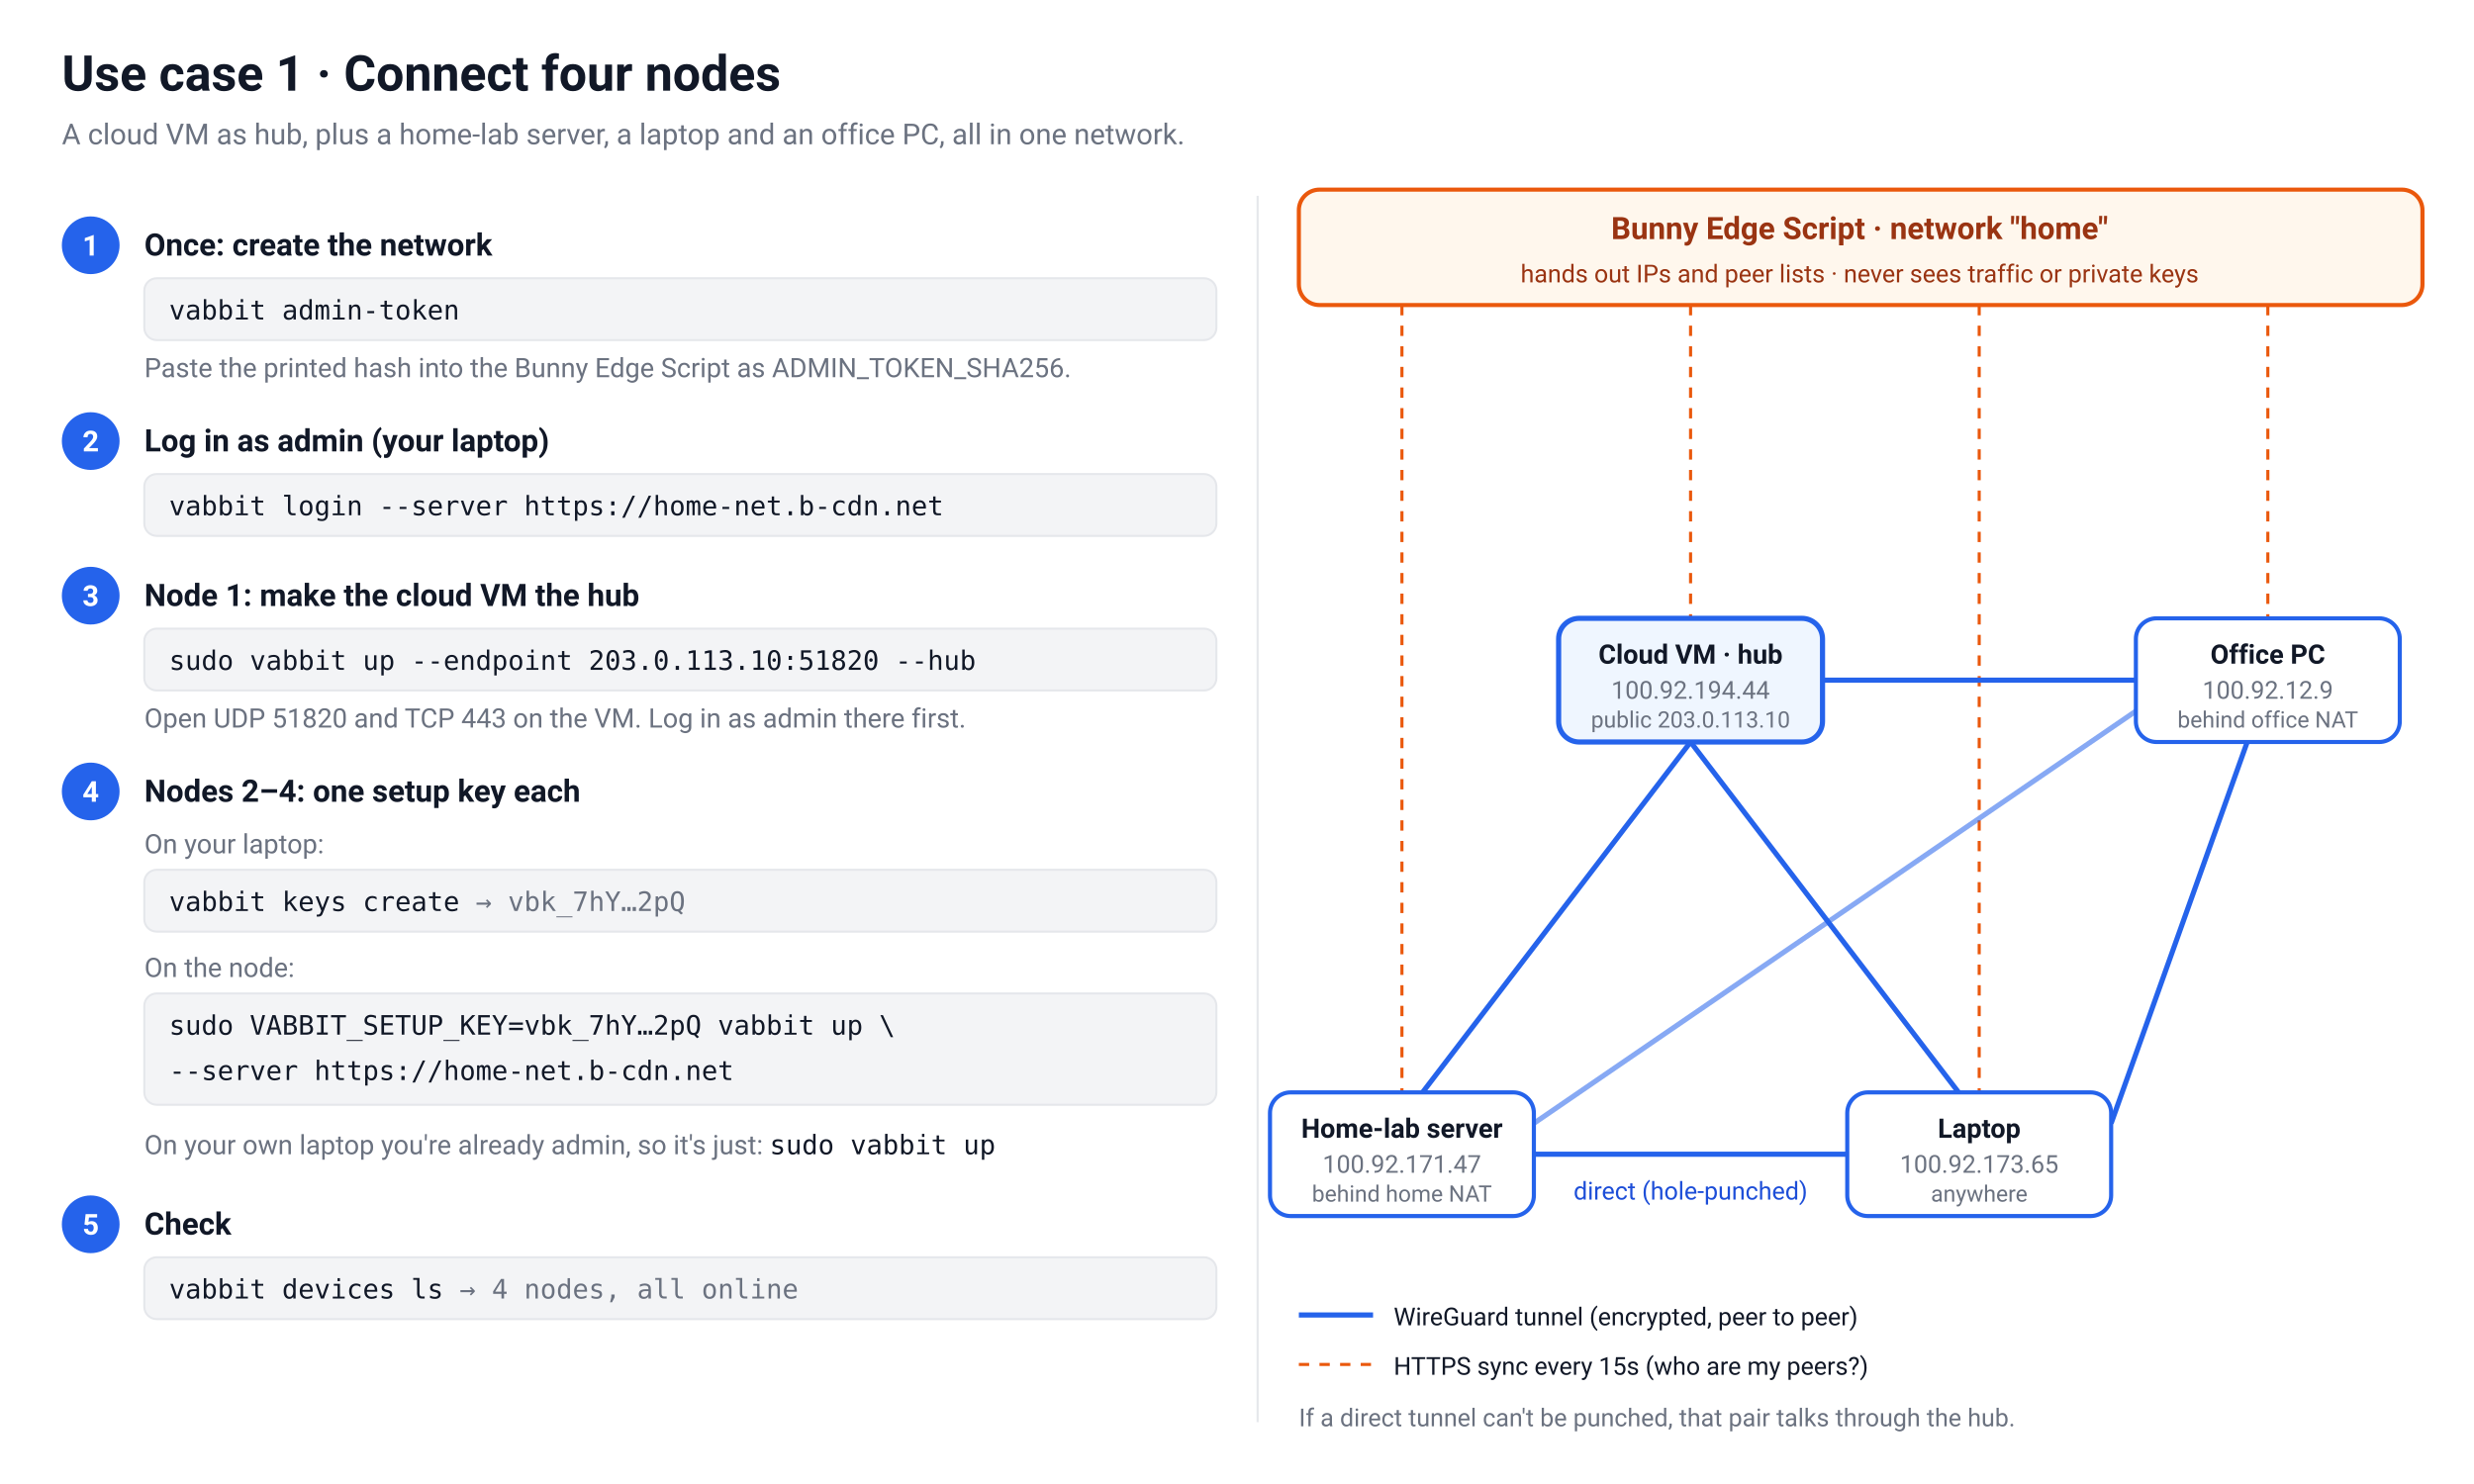
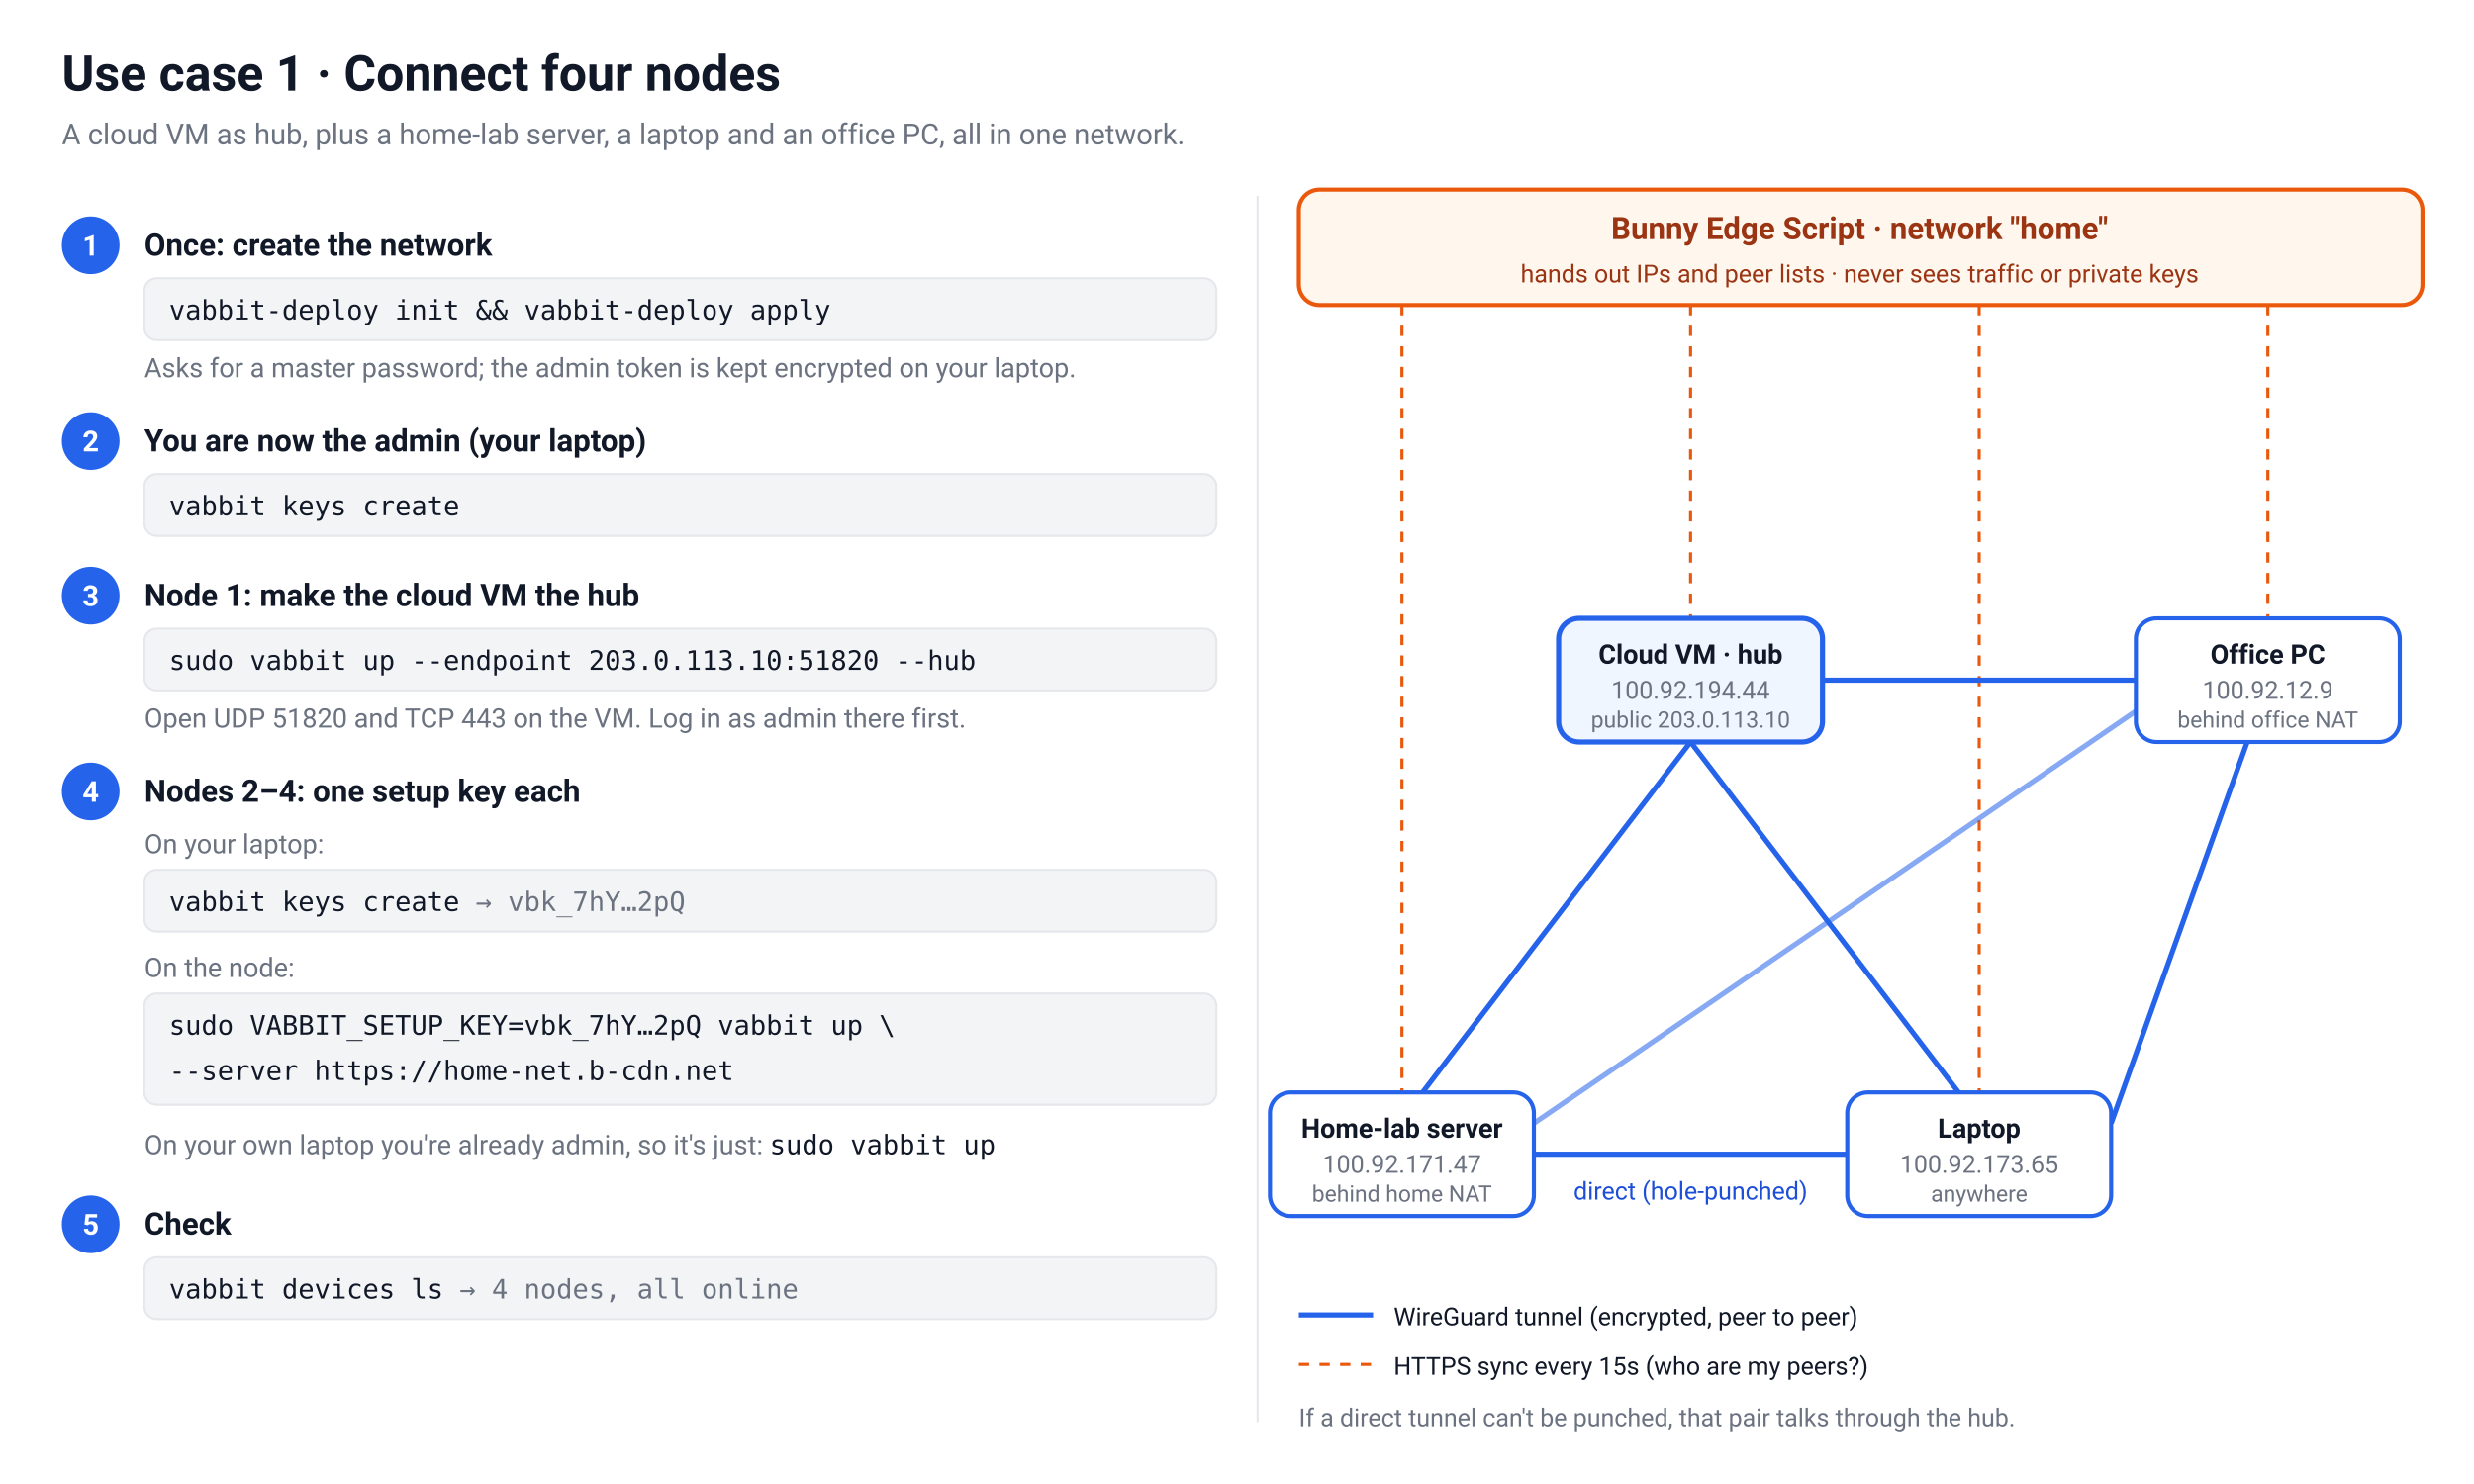
<svg xmlns="http://www.w3.org/2000/svg" viewBox="0 0 1200 720" width="1200" height="720" font-family="system-ui, -apple-system, 'Segoe UI', Roboto, sans-serif">
  <style>
    .t { fill: #111827; }
    .m { fill: #6b7280; }
    .code { white-space: pre; font-family: ui-monospace, 'SF Mono', Menlo, Consolas, monospace; font-size: 13px; fill: #111827; }
    .codebox { fill: #f3f4f6; stroke: #e5e7eb; }
    .num { fill: #2563eb; }
    .numtxt { fill: #ffffff; font-weight: 700; font-size: 14px; }
    .step { font-size: 15px; font-weight: 600; fill: #111827; }
    .node { fill: #ffffff; stroke: #2563eb; stroke-width: 2; }
    .hub { fill: #eff6ff; stroke: #2563eb; stroke-width: 2.5; }
    .wg { stroke: #2563eb; stroke-width: 2.5; fill: none; }
    .sync { stroke: #ea580c; stroke-width: 1.5; stroke-dasharray: 5 5; fill: none; }
  </style>
  <rect width="1200" height="720" fill="#ffffff" />
  <text x="30" y="44" font-size="24" font-weight="700" class="t">Use case 1 · Connect four nodes</text>
  <text x="30" y="70" font-size="14" class="m">A cloud VM as hub, plus a home-lab server, a laptop and an office PC, all in one network.</text>
  <g transform="translate(30,105)">
    <circle cx="14" cy="14" r="14" class="num" />
    <text x="14" y="19" text-anchor="middle" class="numtxt">1</text>
    <text x="40" y="19" class="step">Once: create the network</text>
    <rect x="40" y="30" width="520" height="30" rx="6" class="codebox" />
-     <text x="52" y="50" class="code">vabbit admin-token</text>
-     <text x="40" y="78" font-size="13" class="m">Paste the printed hash into the Bunny Edge Script as ADMIN_TOKEN_SHA256.</text>
+     <text x="52" y="50" class="code">vabbit-deploy init &amp;&amp; vabbit-deploy apply</text>
+     <text x="40" y="78" font-size="13" class="m">Asks for a master password; the admin token is kept encrypted on your laptop.</text>
  </g>
  <g transform="translate(30,200)">
    <circle cx="14" cy="14" r="14" class="num" />
    <text x="14" y="19" text-anchor="middle" class="numtxt">2</text>
-     <text x="40" y="19" class="step">Log in as admin (your laptop)</text>
+     <text x="40" y="19" class="step">You are now the admin (your laptop)</text>
    <rect x="40" y="30" width="520" height="30" rx="6" class="codebox" />
-     <text x="52" y="50" class="code">vabbit login --server https://home-net.b-cdn.net</text>
+     <text x="52" y="50" class="code">vabbit keys create</text>
  </g>
  <g transform="translate(30,275)">
    <circle cx="14" cy="14" r="14" class="num" />
    <text x="14" y="19" text-anchor="middle" class="numtxt">3</text>
    <text x="40" y="19" class="step">Node 1: make the cloud VM the hub</text>
    <rect x="40" y="30" width="520" height="30" rx="6" class="codebox" />
    <text x="52" y="50" class="code">sudo vabbit up --endpoint 203.0.113.10:51820 --hub</text>
    <text x="40" y="78" font-size="13" class="m">Open UDP 51820 and TCP 443 on the VM. Log in as admin there first.</text>
  </g>
  <g transform="translate(30,370)">
    <circle cx="14" cy="14" r="14" class="num" />
    <text x="14" y="19" text-anchor="middle" class="numtxt">4</text>
    <text x="40" y="19" class="step">Nodes 2–4: one setup key each</text>
    <text x="40" y="44" font-size="13" class="m">On your laptop:</text>
    <rect x="40" y="52" width="520" height="30" rx="6" class="codebox" />
    <text x="52" y="72" class="code">vabbit keys create        <tspan class="m">→ vbk_7hY…2pQ</tspan>
    </text>
    <text x="40" y="104" font-size="13" class="m">On the node:</text>
    <rect x="40" y="112" width="520" height="54" rx="6" class="codebox" />
    <text x="52" y="132" class="code">sudo VABBIT_SETUP_KEY=vbk_7hY…2pQ vabbit up \</text>
    <text x="52" y="154" class="code">    --server https://home-net.b-cdn.net</text>
    <text x="40" y="190" font-size="13" class="m">On your own laptop you're already admin, so it's just: <tspan class="code">sudo vabbit up</tspan>
    </text>
  </g>
  <g transform="translate(30,580)">
    <circle cx="14" cy="14" r="14" class="num" />
    <text x="14" y="19" text-anchor="middle" class="numtxt">5</text>
    <text x="40" y="19" class="step">Check</text>
    <rect x="40" y="30" width="520" height="30" rx="6" class="codebox" />
    <text x="52" y="50" class="code">vabbit devices ls         <tspan class="m">→ 4 nodes, all online</tspan>
    </text>
  </g>
  <line x1="610" y1="95" x2="610" y2="690" stroke="#e5e7eb" />
  <rect x="630" y="92" width="545" height="56" rx="10" fill="#fff7ed" stroke="#ea580c" stroke-width="2" />
  <text x="902" y="116" text-anchor="middle" font-size="15" font-weight="700" fill="#9a3412">Bunny Edge Script · network "home"</text>
  <text x="902" y="137" text-anchor="middle" font-size="12" fill="#9a3412">hands out IPs and peer lists · never sees traffic or private keys</text>
  <line x1="680" y1="148" x2="680" y2="530" class="sync" />
  <line x1="820" y1="148" x2="820" y2="300" class="sync" />
  <line x1="960" y1="148" x2="960" y2="530" class="sync" />
  <line x1="1100" y1="148" x2="1100" y2="300" class="sync" />
  <line x1="820" y1="360" x2="690" y2="530" class="wg" />
  <line x1="820" y1="360" x2="950" y2="530" class="wg" />
  <line x1="884" y1="330" x2="1036" y2="330" class="wg" />
  <line x1="744" y1="560" x2="896" y2="560" class="wg" />
  <line x1="1024" y1="545" x2="1090" y2="360" class="wg" />
  <line x1="744" y1="545" x2="1036" y2="345" class="wg" stroke-opacity="0.55" />
  <text x="820" y="582" text-anchor="middle" font-size="12" fill="#1d4ed8">direct (hole-punched)</text>
  <rect x="756" y="300" width="128" height="60" rx="10" class="hub" />
  <text x="820" y="322" text-anchor="middle" font-size="13" font-weight="700" class="t">Cloud VM · hub</text>
  <text x="820" y="339" text-anchor="middle" font-size="12" class="m">100.92.194.44</text>
  <text x="820" y="353" text-anchor="middle" font-size="11" class="m">public 203.0.113.10</text>
  <rect x="1036" y="300" width="128" height="60" rx="10" class="node" />
  <text x="1100" y="322" text-anchor="middle" font-size="13" font-weight="700" class="t">Office PC</text>
  <text x="1100" y="339" text-anchor="middle" font-size="12" class="m">100.92.12.9</text>
  <text x="1100" y="353" text-anchor="middle" font-size="11" class="m">behind office NAT</text>
  <rect x="616" y="530" width="128" height="60" rx="10" class="node" />
  <text x="680" y="552" text-anchor="middle" font-size="13" font-weight="700" class="t">Home-lab server</text>
  <text x="680" y="569" text-anchor="middle" font-size="12" class="m">100.92.171.47</text>
  <text x="680" y="583" text-anchor="middle" font-size="11" class="m">behind home NAT</text>
  <rect x="896" y="530" width="128" height="60" rx="10" class="node" />
  <text x="960" y="552" text-anchor="middle" font-size="13" font-weight="700" class="t">Laptop</text>
  <text x="960" y="569" text-anchor="middle" font-size="12" class="m">100.92.173.65</text>
  <text x="960" y="583" text-anchor="middle" font-size="11" class="m">anywhere</text>
  <g transform="translate(630,630)">
    <line x1="0" y1="8" x2="36" y2="8" class="wg" />
    <text x="46" y="13" font-size="12" class="t">WireGuard tunnel (encrypted, peer to peer)</text>
    <line x1="0" y1="32" x2="36" y2="32" class="sync" />
    <text x="46" y="37" font-size="12" class="t">HTTPS sync every 15s (who are my peers?)</text>
    <text x="0" y="62" font-size="12" class="m">If a direct tunnel can't be punched, that pair talks through the hub.</text>
  </g>
</svg>
